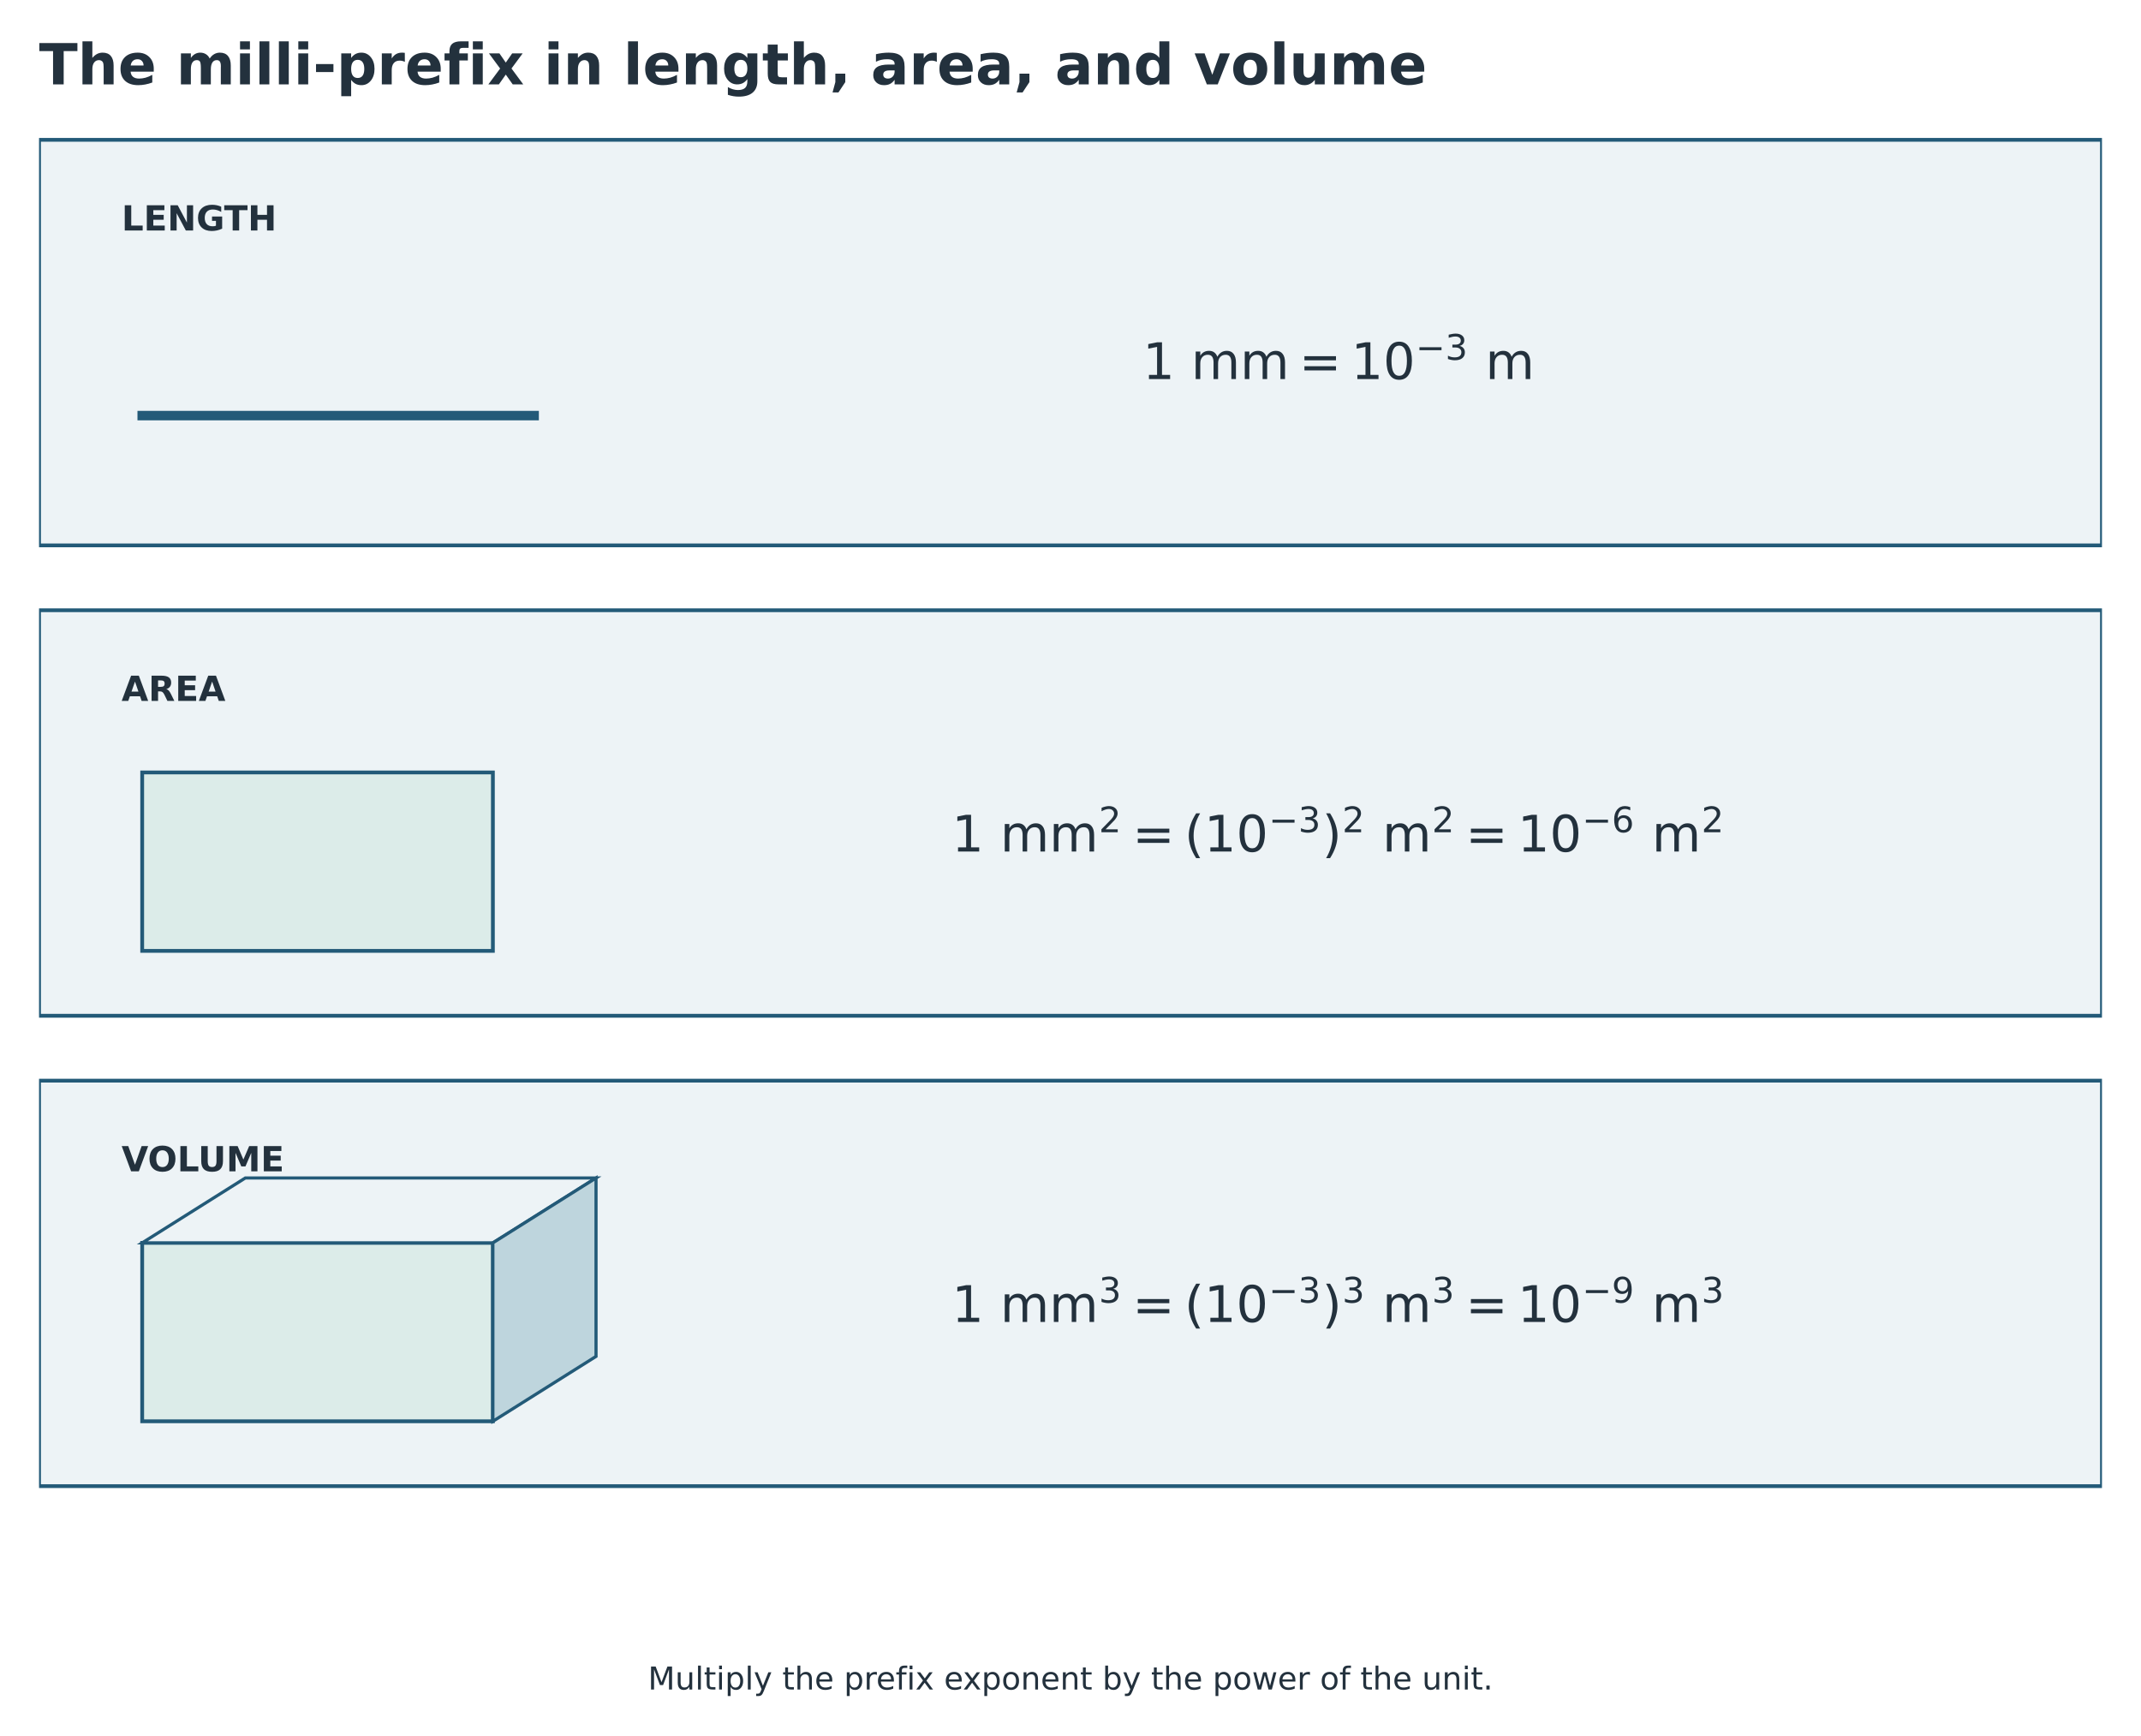
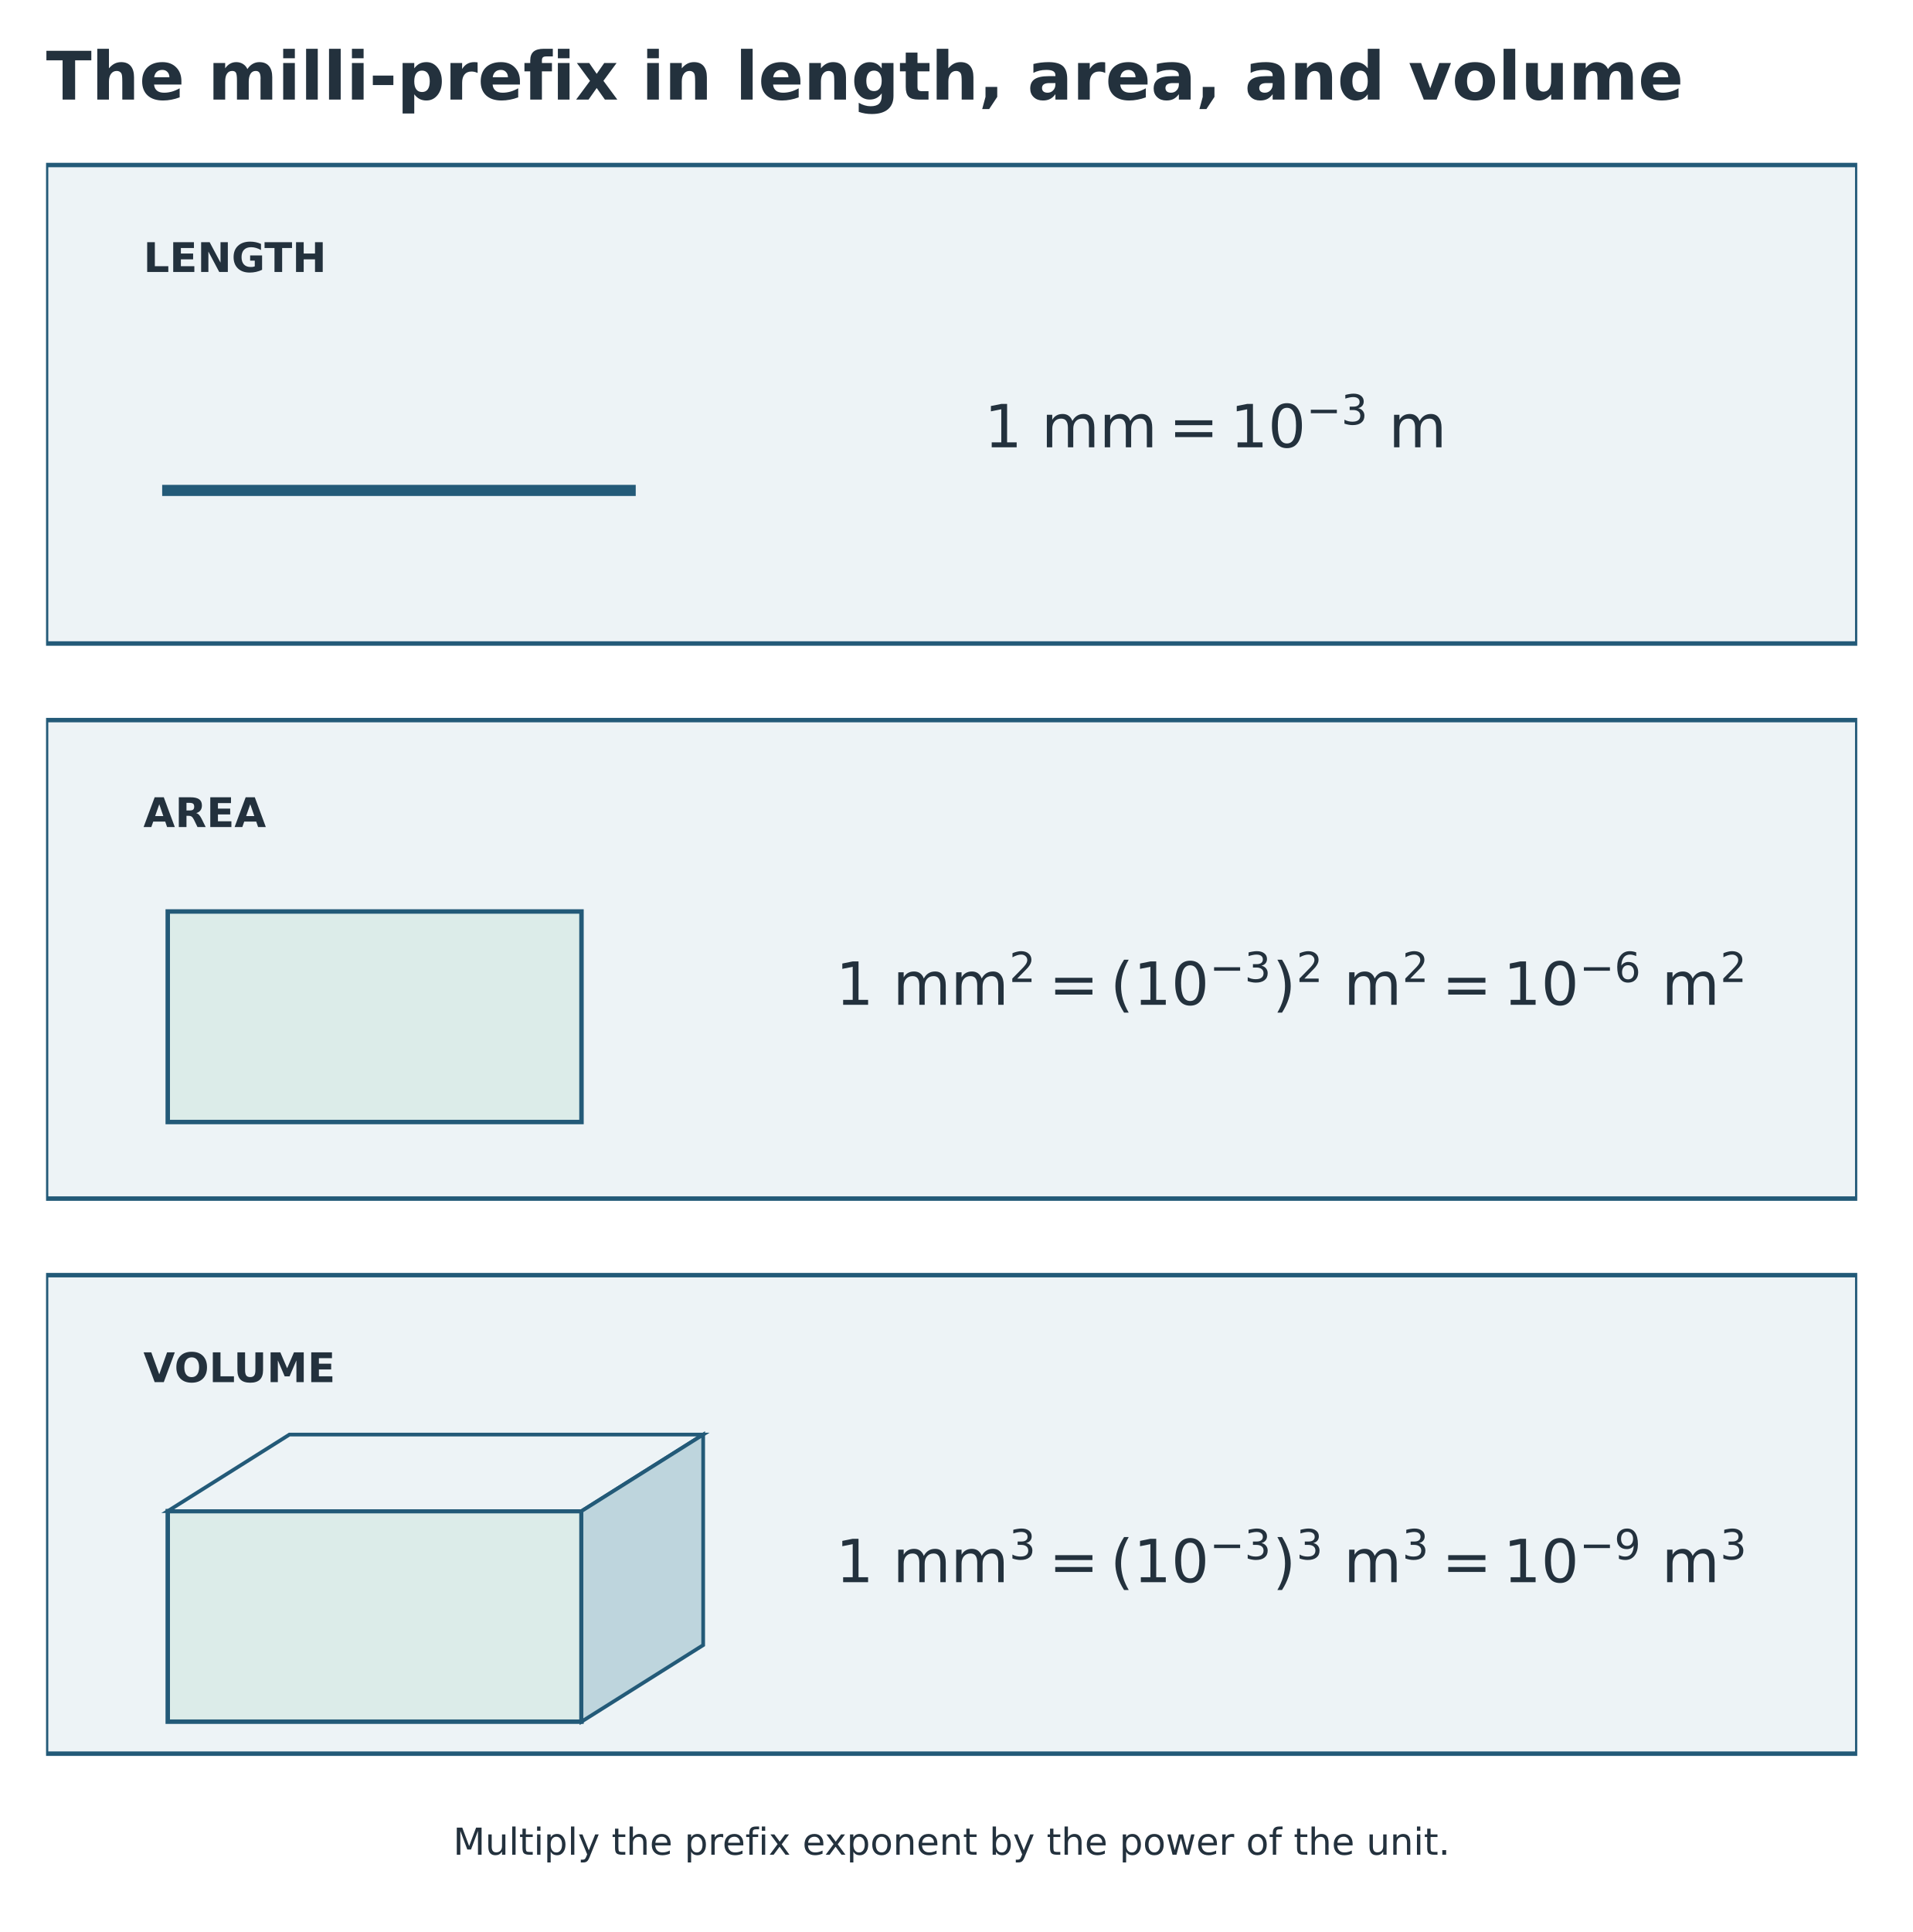
- <svg xmlns="http://www.w3.org/2000/svg" width="680.000pt" height="551.200pt" viewBox="20.000 48.800 680.000 551.200" version="1.1">
+ <svg xmlns="http://www.w3.org/2000/svg" width="515.000pt" height="520.000pt" viewBox="20.000 48.800 515.000 520.000" version="1.1">
  <defs>
    <style type="text/css">*{stroke-linejoin: round; stroke-linecap: butt}</style>
  </defs>
  <g id="figure_1">
    <g id="patch_1">
      <path d="M 0 648  L 720 648  L 720 0  L 0 0  z " style="fill: #ffffff" />
    </g>
    <g id="axes_1">
      <g id="patch_2">
-         <path d="M 32.4 93.215  L 687.6 93.215  L 687.6 222.005  L 32.4 222.005  z " clip-path="url(#p97f711e4b4)" style="fill: #edf3f6; stroke: #235a78; stroke-width: 1.2; stroke-linejoin: miter" />
+         <path d="M 32.4 93.215  L 520 93.215  L 520 222.005  L 32.4 222.005  z " clip-path="url(#p97f711e4b4)" style="fill: #edf3f6; stroke: #235a78; stroke-width: 1.2; stroke-linejoin: miter" />
      </g>
      <g id="patch_3">
-         <path d="M 32.4 242.611  L 687.6 242.611  L 687.6 371.401  L 32.4 371.401  z " clip-path="url(#p97f711e4b4)" style="fill: #edf3f6; stroke: #235a78; stroke-width: 1.2; stroke-linejoin: miter" />
+         <path d="M 32.4 242.611  L 520 242.611  L 520 371.401  L 32.4 371.401  z " clip-path="url(#p97f711e4b4)" style="fill: #edf3f6; stroke: #235a78; stroke-width: 1.2; stroke-linejoin: miter" />
      </g>
      <g id="patch_4">
        <path d="M 65.16 294.127  L 176.544 294.127  L 176.544 350.795  L 65.16 350.795  z " clip-path="url(#p97f711e4b4)" style="fill: #dcece9; stroke: #235a78; stroke-width: 1.2; stroke-linejoin: miter" />
      </g>
      <g id="patch_5">
-         <path d="M 32.4 392.008  L 687.6 392.008  L 687.6 520.798  L 32.4 520.798  z " clip-path="url(#p97f711e4b4)" style="fill: #edf3f6; stroke: #235a78; stroke-width: 1.2; stroke-linejoin: miter" />
+         <path d="M 32.4 392.008  L 520 392.008  L 520 520.798  L 32.4 520.798  z " clip-path="url(#p97f711e4b4)" style="fill: #edf3f6; stroke: #235a78; stroke-width: 1.2; stroke-linejoin: miter" />
      </g>
      <g id="patch_6">
-         <path d="M 65.16 443.524  L 176.544 443.524  L 176.544 500.191  L 65.16 500.191  z " clip-path="url(#p97f711e4b4)" style="fill: #dcece9; stroke: #235a78; stroke-width: 1.2; stroke-linejoin: miter" />
+         <path d="M 65.16 455.524  L 176.544 455.524  L 176.544 512.191  L 65.16 512.191  z " clip-path="url(#p97f711e4b4)" style="fill: #dcece9; stroke: #235a78; stroke-width: 1.2; stroke-linejoin: miter" />
      </g>
      <g id="patch_7">
-         <path d="M 65.16 443.524  L 97.92 422.917  L 209.304 422.917  L 176.544 443.524  z " clip-path="url(#p97f711e4b4)" style="fill: #edf3f6; stroke: #235a78; stroke-linejoin: miter" />
+         <path d="M 65.16 455.524  L 97.92 434.917  L 209.304 434.917  L 176.544 455.524  z " clip-path="url(#p97f711e4b4)" style="fill: #edf3f6; stroke: #235a78; stroke-linejoin: miter" />
      </g>
      <g id="patch_8">
-         <path d="M 176.544 443.524  L 209.304 422.917  L 209.304 479.585  L 176.544 500.191  z " clip-path="url(#p97f711e4b4)" style="fill: #bed5dd; stroke: #235a78; stroke-linejoin: miter" />
+         <path d="M 176.544 455.524  L 209.304 434.917  L 209.304 491.585  L 176.544 512.191  z " clip-path="url(#p97f711e4b4)" style="fill: #bed5dd; stroke: #235a78; stroke-linejoin: miter" />
      </g>
      <g id="line2d_1">
        <path d="M 65.16 180.792  L 189.648 180.792  " clip-path="url(#p97f711e4b4)" style="fill: none; stroke: #235a78; stroke-width: 3; stroke-linecap: square" />
      </g>
      <g id="text_1">
        <text style="font-weight: 700; font-size: 11px; font-family: 'DejaVu Sans'; text-anchor: start; fill: #23313d" x="58.608" y="122.008" transform="rotate(-0 58.608 122.0081)">LENGTH</text>
      </g>
      <g id="text_2">
-         <g style="fill: #23313d" transform="translate(382.936 169.7522)">
+         <g style="fill: #23313d" transform="translate(285 169.7522)">
          <text>
            <tspan x="0" y="-0.562" style="font-size: 16px; font-family: 'DejaVu Sans'; fill: #23313d">1</tspan>
            <tspan x="15.375" y="-0.562" style="font-size: 16px; font-family: 'DejaVu Sans'; fill: #23313d">m</tspan>
            <tspan x="30.961" y="-0.562" style="font-size: 16px; font-family: 'DejaVu Sans'; fill: #23313d">m</tspan>
            <tspan x="49.664" y="-0.562" style="font-size: 16px; font-family: 'DejaVu Sans'; fill: #23313d">=</tspan>
            <tspan x="66.187" y="-0.562" style="font-size: 16px; font-family: 'DejaVu Sans'; fill: #23313d">1</tspan>
            <tspan x="76.367" y="-0.562" style="font-size: 16px; font-family: 'DejaVu Sans'; fill: #23313d">0</tspan>
            <tspan x="108.843" y="-0.562" style="font-size: 16px; font-family: 'DejaVu Sans'; fill: #23313d">m</tspan>
            <tspan x="86.7" y="-6.688" style="font-size: 11.2px; font-family: 'DejaVu Sans'; fill: #23313d">−</tspan>
            <tspan x="96.084" y="-6.688" style="font-size: 11.2px; font-family: 'DejaVu Sans'; fill: #23313d">3</tspan>
          </text>
        </g>
      </g>
      <g id="text_3">
        <text style="font-weight: 700; font-size: 11px; font-family: 'DejaVu Sans'; text-anchor: start; fill: #23313d" x="58.608" y="271.405" transform="rotate(-0 58.608 271.4045)">AREA</text>
      </g>
      <g id="text_4">
-         <g style="fill: #23313d" transform="translate(322.296 319.8061)">
+         <g style="fill: #23313d" transform="translate(245 319.8061)">
          <text>
            <tspan x="0" y="-0.562" style="font-size: 16px; font-family: 'DejaVu Sans'; fill: #23313d">1</tspan>
            <tspan x="15.375" y="-0.562" style="font-size: 16px; font-family: 'DejaVu Sans'; fill: #23313d">m</tspan>
            <tspan x="30.961" y="-0.562" style="font-size: 16px; font-family: 'DejaVu Sans'; fill: #23313d">m</tspan>
            <tspan x="57.38" y="-0.562" style="font-size: 16px; font-family: 'DejaVu Sans'; fill: #23313d">=</tspan>
            <tspan x="73.904" y="-0.562" style="font-size: 16px; font-family: 'DejaVu Sans'; fill: #23313d">(</tspan>
            <tspan x="80.146" y="-0.562" style="font-size: 16px; font-family: 'DejaVu Sans'; fill: #23313d">1</tspan>
            <tspan x="90.326" y="-0.562" style="font-size: 16px; font-family: 'DejaVu Sans'; fill: #23313d">0</tspan>
            <tspan x="117.606" y="-0.562" style="font-size: 16px; font-family: 'DejaVu Sans'; fill: #23313d">)</tspan>
            <tspan x="136.76" y="-0.562" style="font-size: 16px; font-family: 'DejaVu Sans'; fill: #23313d">m</tspan>
            <tspan x="163.18" y="-0.562" style="font-size: 16px; font-family: 'DejaVu Sans'; fill: #23313d">=</tspan>
            <tspan x="179.703" y="-0.562" style="font-size: 16px; font-family: 'DejaVu Sans'; fill: #23313d">1</tspan>
            <tspan x="189.883" y="-0.562" style="font-size: 16px; font-family: 'DejaVu Sans'; fill: #23313d">0</tspan>
            <tspan x="222.358" y="-0.562" style="font-size: 16px; font-family: 'DejaVu Sans'; fill: #23313d">m</tspan>
            <tspan x="46.7" y="-6.688" style="font-size: 11.2px; font-family: 'DejaVu Sans'; fill: #23313d">2</tspan>
            <tspan x="100.659" y="-6.688" style="font-size: 11.2px; font-family: 'DejaVu Sans'; fill: #23313d">−</tspan>
            <tspan x="110.043" y="-6.688" style="font-size: 11.2px; font-family: 'DejaVu Sans'; fill: #23313d">3</tspan>
            <tspan x="124.002" y="-6.688" style="font-size: 11.2px; font-family: 'DejaVu Sans'; fill: #23313d">2</tspan>
            <tspan x="152.499" y="-6.688" style="font-size: 11.2px; font-family: 'DejaVu Sans'; fill: #23313d">2</tspan>
            <tspan x="200.216" y="-6.688" style="font-size: 11.2px; font-family: 'DejaVu Sans'; fill: #23313d">−</tspan>
            <tspan x="209.6" y="-6.688" style="font-size: 11.2px; font-family: 'DejaVu Sans'; fill: #23313d">6</tspan>
            <tspan x="238.097" y="-6.688" style="font-size: 11.2px; font-family: 'DejaVu Sans'; fill: #23313d">2</tspan>
          </text>
        </g>
      </g>
      <g id="text_5">
        <text style="font-weight: 700; font-size: 11px; font-family: 'DejaVu Sans'; text-anchor: start; fill: #23313d" x="58.608" y="420.801" transform="rotate(-0 58.608 420.8009)">VOLUME</text>
      </g>
      <g id="text_6">
-         <g style="fill: #23313d" transform="translate(322.296 469.2025)">
+         <g style="fill: #23313d" transform="translate(245 475.2025)">
          <text>
            <tspan x="0" y="-0.562" style="font-size: 16px; font-family: 'DejaVu Sans'; fill: #23313d">1</tspan>
            <tspan x="15.375" y="-0.562" style="font-size: 16px; font-family: 'DejaVu Sans'; fill: #23313d">m</tspan>
            <tspan x="30.961" y="-0.562" style="font-size: 16px; font-family: 'DejaVu Sans'; fill: #23313d">m</tspan>
            <tspan x="57.38" y="-0.562" style="font-size: 16px; font-family: 'DejaVu Sans'; fill: #23313d">=</tspan>
            <tspan x="73.904" y="-0.562" style="font-size: 16px; font-family: 'DejaVu Sans'; fill: #23313d">(</tspan>
            <tspan x="80.146" y="-0.562" style="font-size: 16px; font-family: 'DejaVu Sans'; fill: #23313d">1</tspan>
            <tspan x="90.326" y="-0.562" style="font-size: 16px; font-family: 'DejaVu Sans'; fill: #23313d">0</tspan>
            <tspan x="117.606" y="-0.562" style="font-size: 16px; font-family: 'DejaVu Sans'; fill: #23313d">)</tspan>
            <tspan x="136.76" y="-0.562" style="font-size: 16px; font-family: 'DejaVu Sans'; fill: #23313d">m</tspan>
            <tspan x="163.18" y="-0.562" style="font-size: 16px; font-family: 'DejaVu Sans'; fill: #23313d">=</tspan>
            <tspan x="179.703" y="-0.562" style="font-size: 16px; font-family: 'DejaVu Sans'; fill: #23313d">1</tspan>
            <tspan x="189.883" y="-0.562" style="font-size: 16px; font-family: 'DejaVu Sans'; fill: #23313d">0</tspan>
            <tspan x="222.358" y="-0.562" style="font-size: 16px; font-family: 'DejaVu Sans'; fill: #23313d">m</tspan>
            <tspan x="46.7" y="-6.688" style="font-size: 11.2px; font-family: 'DejaVu Sans'; fill: #23313d">3</tspan>
            <tspan x="100.659" y="-6.688" style="font-size: 11.2px; font-family: 'DejaVu Sans'; fill: #23313d">−</tspan>
            <tspan x="110.043" y="-6.688" style="font-size: 11.2px; font-family: 'DejaVu Sans'; fill: #23313d">3</tspan>
            <tspan x="124.002" y="-6.688" style="font-size: 11.2px; font-family: 'DejaVu Sans'; fill: #23313d">3</tspan>
            <tspan x="152.499" y="-6.688" style="font-size: 11.2px; font-family: 'DejaVu Sans'; fill: #23313d">3</tspan>
            <tspan x="200.216" y="-6.688" style="font-size: 11.2px; font-family: 'DejaVu Sans'; fill: #23313d">−</tspan>
            <tspan x="209.6" y="-6.688" style="font-size: 11.2px; font-family: 'DejaVu Sans'; fill: #23313d">9</tspan>
            <tspan x="238.097" y="-6.688" style="font-size: 11.2px; font-family: 'DejaVu Sans'; fill: #23313d">3</tspan>
          </text>
        </g>
      </g>
      <g id="text_7">
-         <text style="font-size: 10px; font-family: 'DejaVu Sans'; text-anchor: middle; fill: #23313d" x="360" y="585.376" transform="rotate(-0 360 585.3762)">Multiply the prefix exponent by the power of the unit.</text>
+         <text style="font-size: 10px; font-family: 'DejaVu Sans'; text-anchor: middle; fill: #23313d" x="276.2" y="548" transform="rotate(-0 360 585.3762)">Multiply the prefix exponent by the power of the unit.</text>
      </g>
    </g>
    <g id="text_8" transform="translate(0 43.200)">
      <text style="font-weight: 700; font-size: 18px; font-family: 'DejaVu Sans'; text-anchor: start; fill: #23313d" x="32.4" y="32.4" transform="rotate(-0 32.4 32.4)">The milli-prefix in length, area, and volume</text>
    </g>
  </g>
  <defs>
    <clipPath id="p97f711e4b4">
-       <rect x="32.4" y="77.76" width="655.2" height="515.16" />
+       <rect x="32.4" y="77.76" width="487.6" height="484" />
    </clipPath>
  </defs>
</svg>
